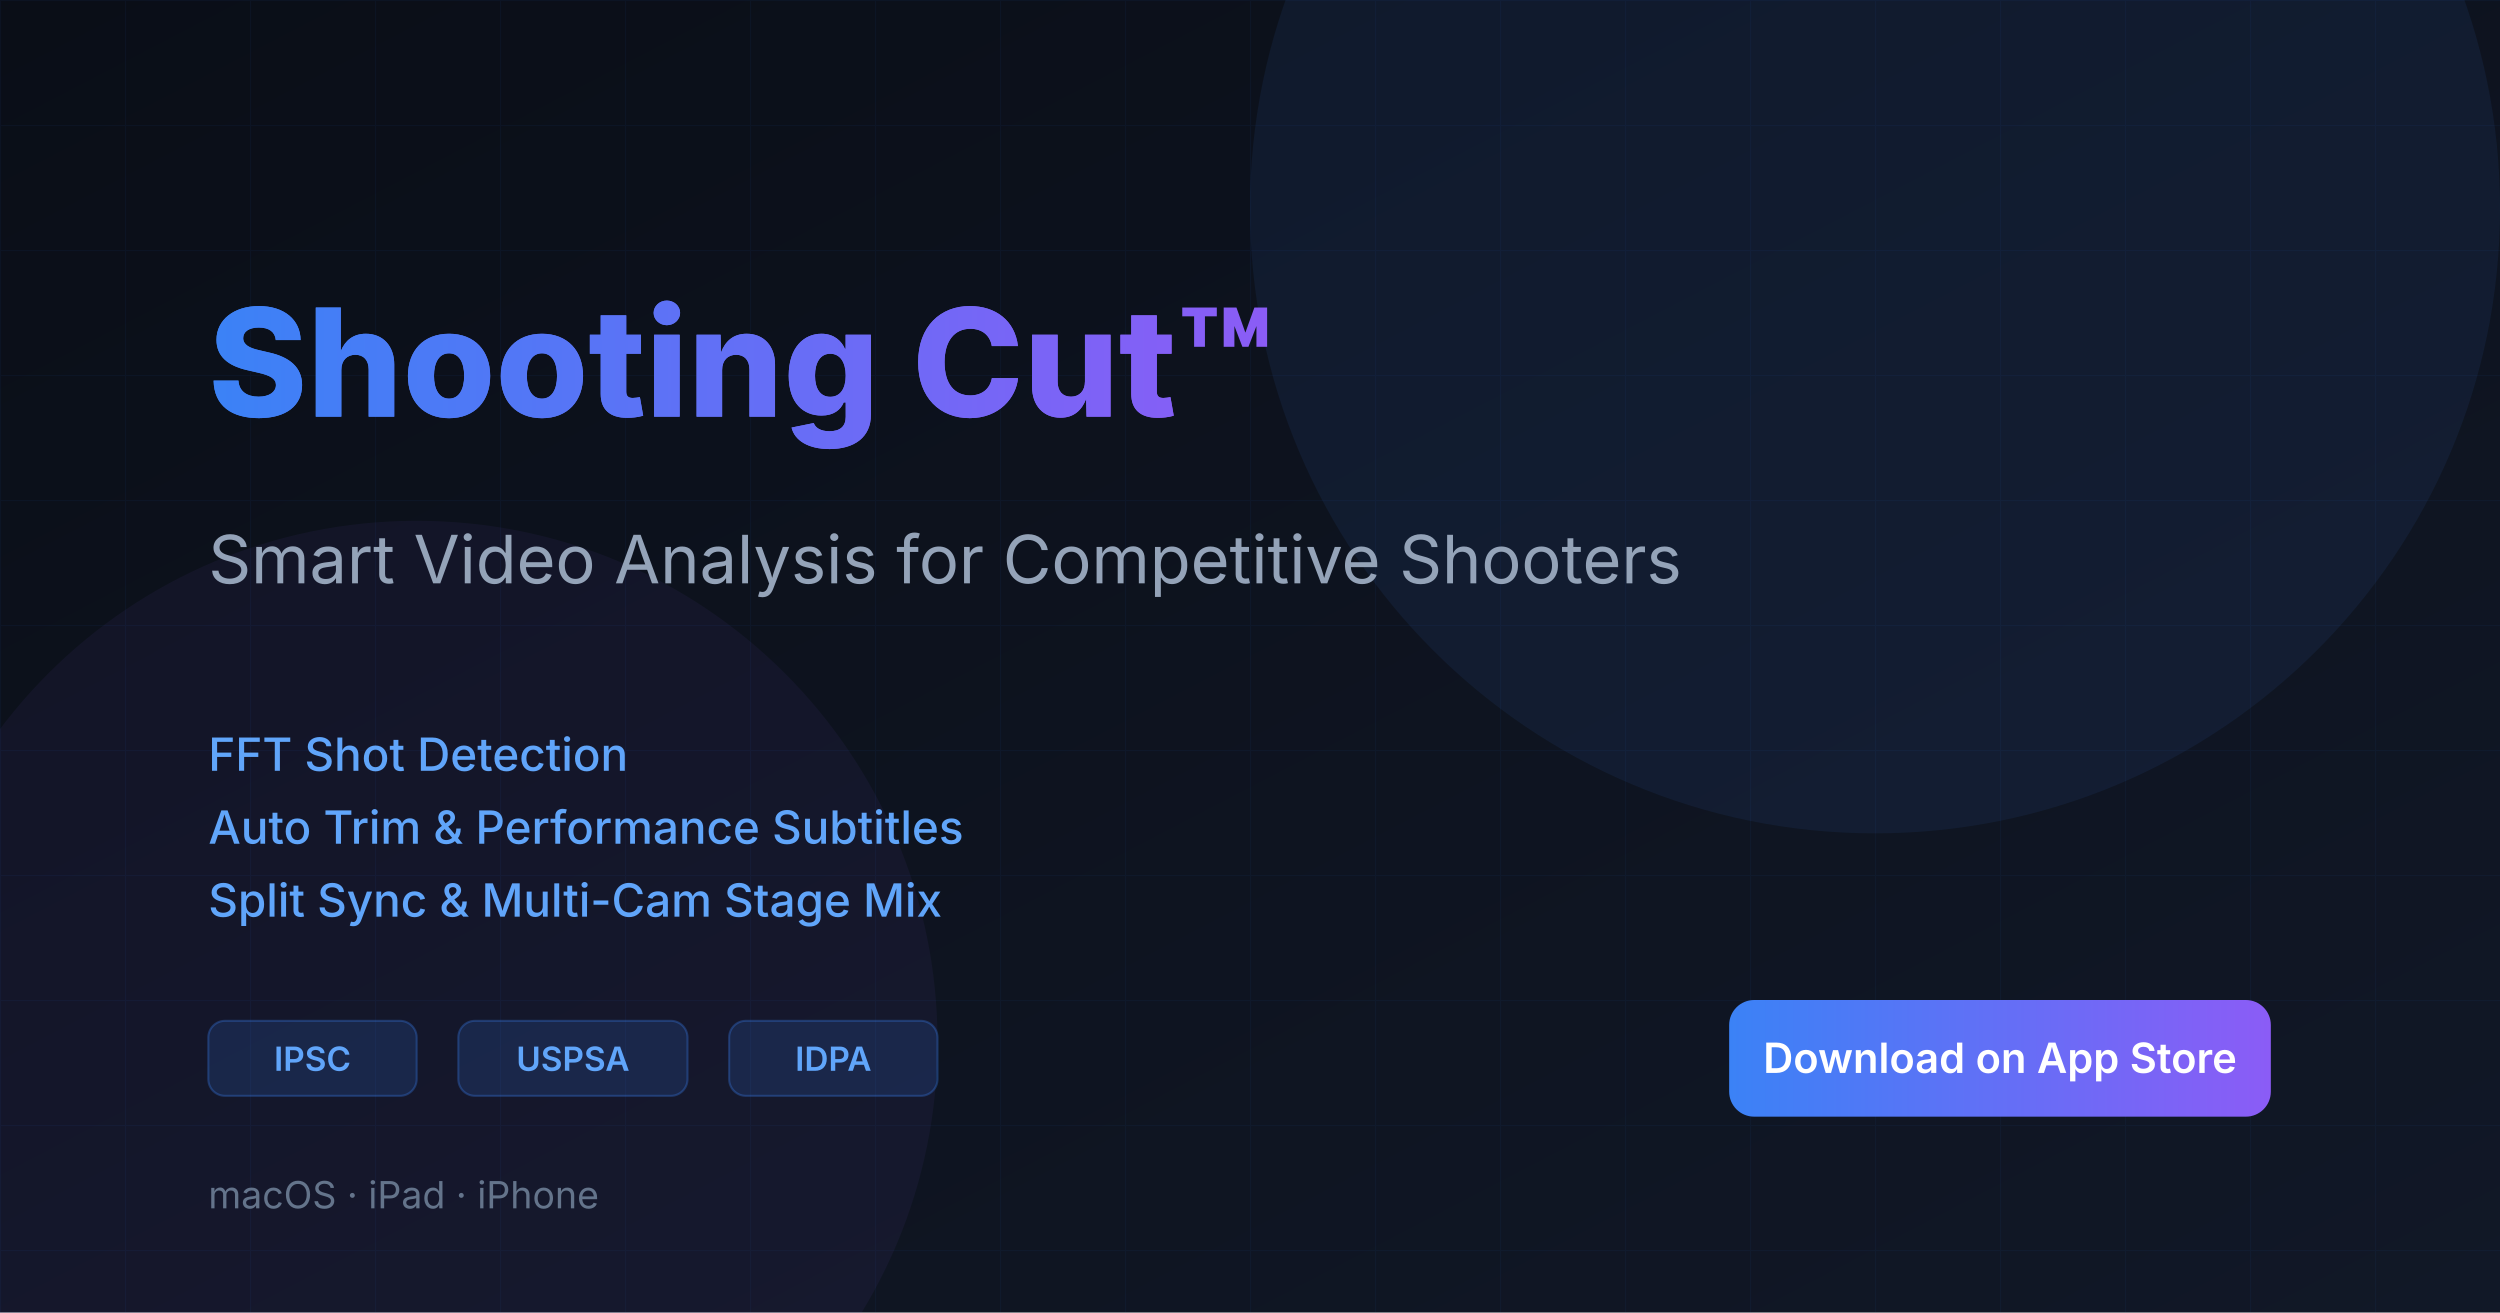
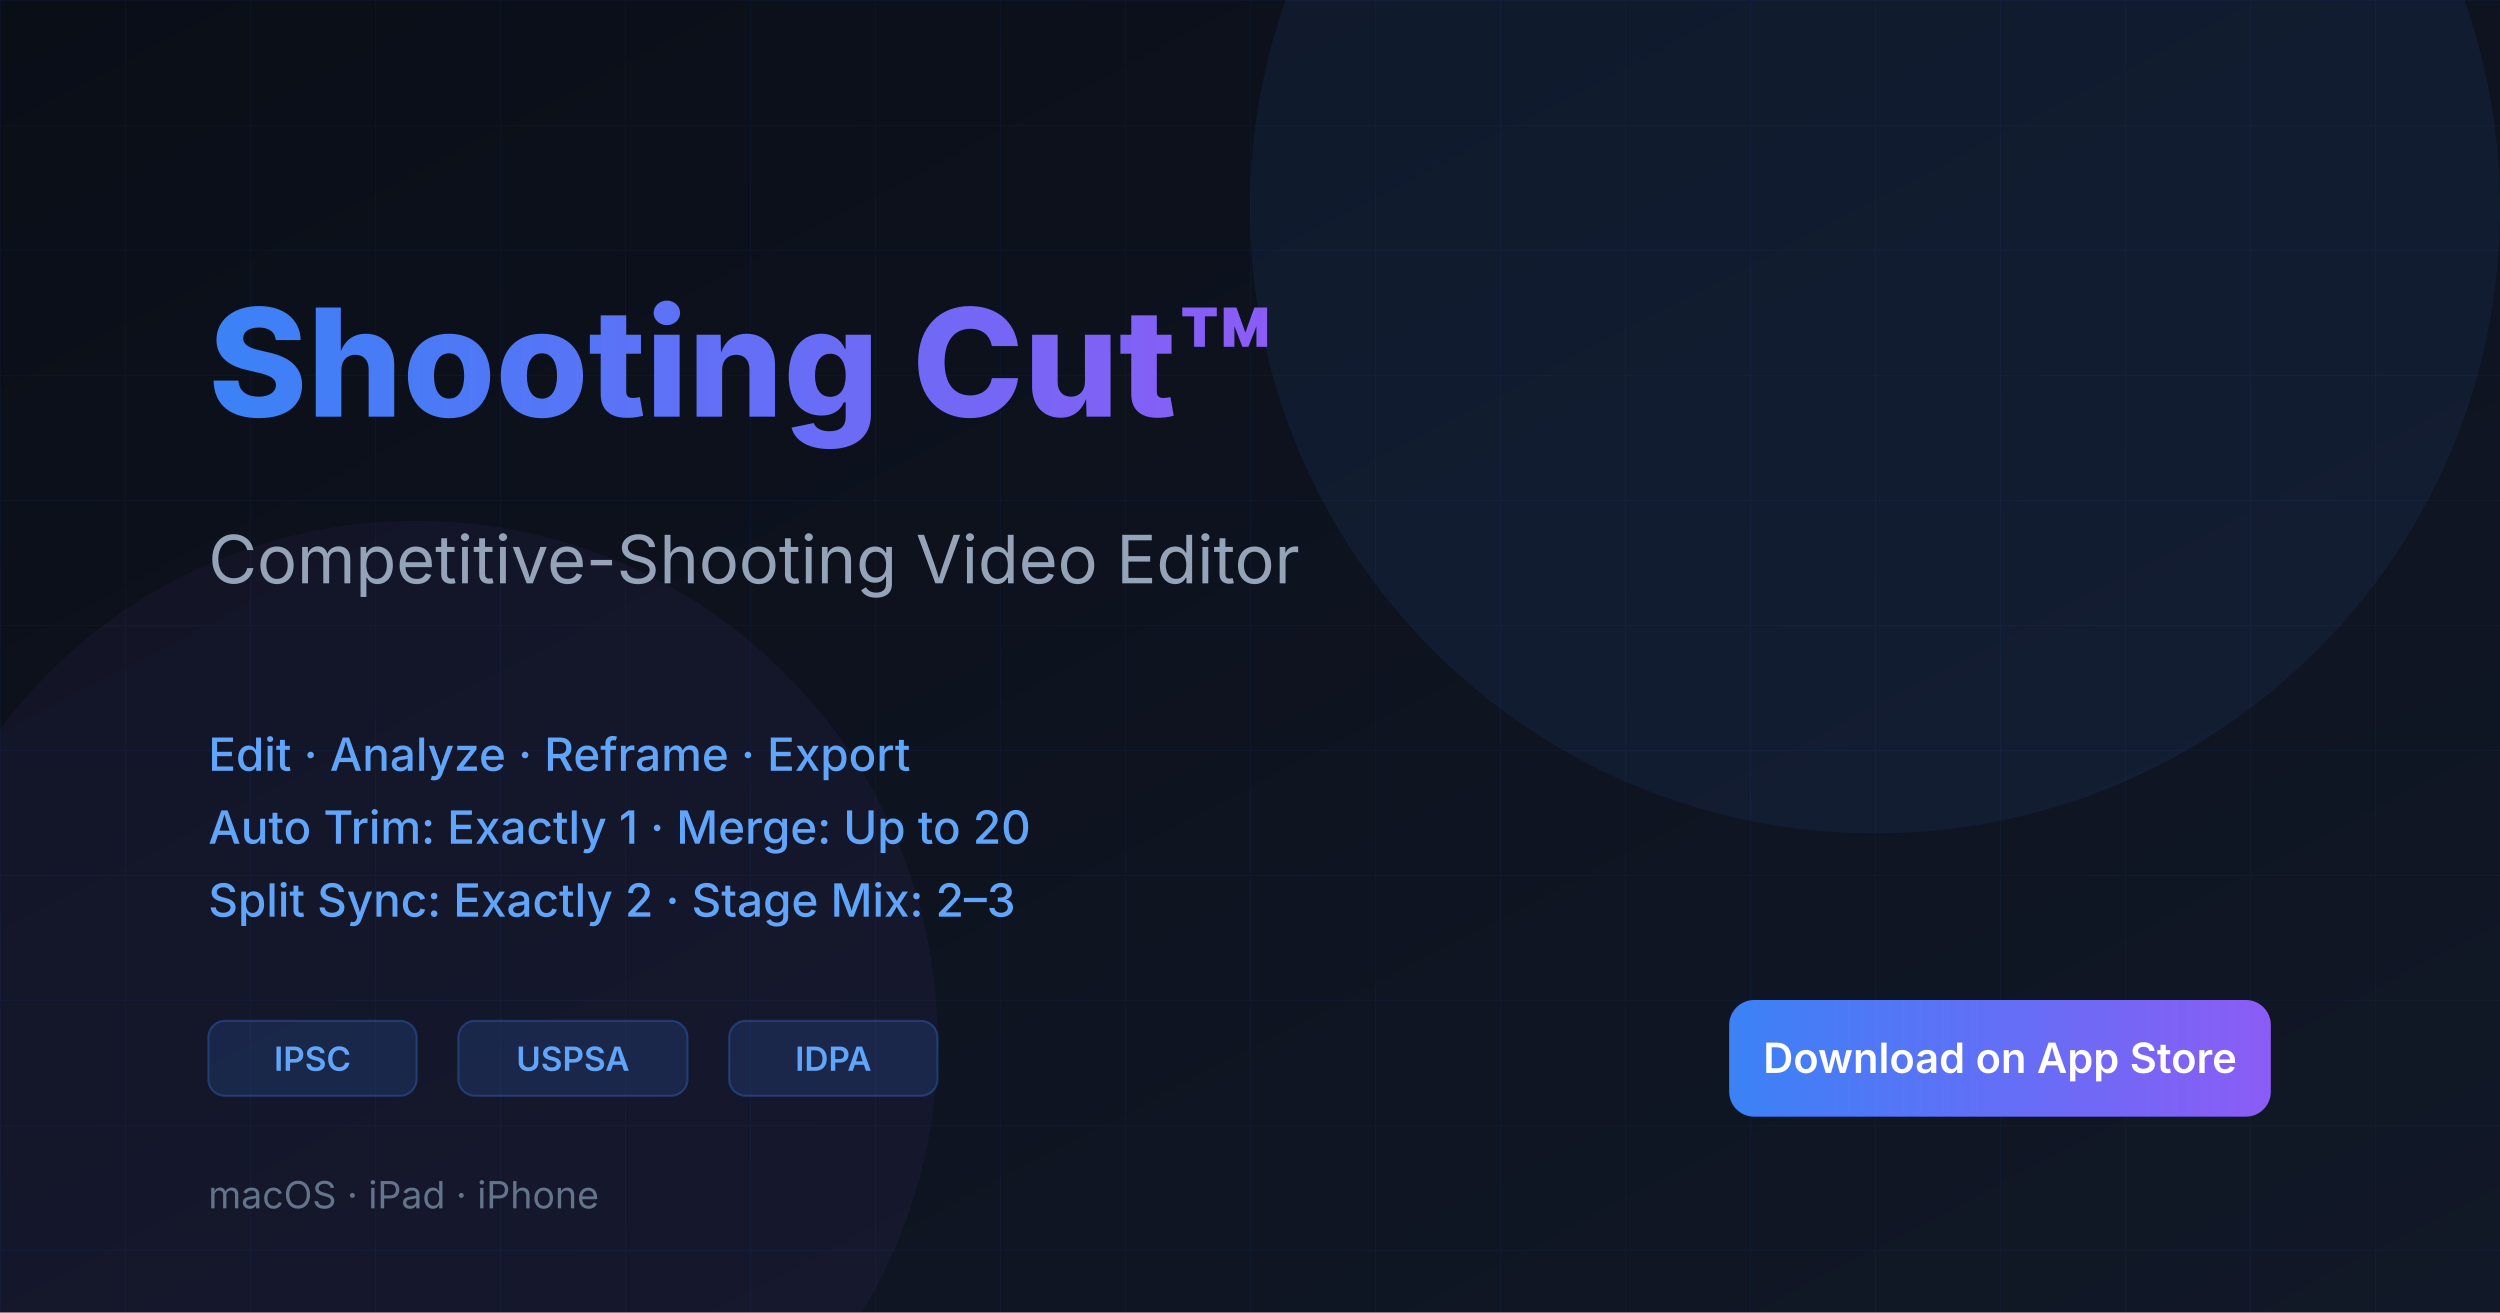
<svg xmlns="http://www.w3.org/2000/svg" width="1200" height="630" viewBox="0 0 1200 630">
  <defs>
    <linearGradient id="bg" x1="0%" y1="0%" x2="100%" y2="100%">
      <stop offset="0%" style="stop-color:#0a0e17" />
      <stop offset="100%" style="stop-color:#111827" />
    </linearGradient>
    <linearGradient id="accent" x1="0%" y1="0%" x2="100%" y2="0%">
      <stop offset="0%" style="stop-color:#3b82f6" />
      <stop offset="100%" style="stop-color:#8b5cf6" />
    </linearGradient>
  </defs>
  <rect width="1200" height="630" fill="url(#bg)" />
  <pattern id="grid" width="60" height="60" patternUnits="userSpaceOnUse">
    <path d="M 60 0 L 0 0 0 60" fill="none" stroke="rgba(59,130,246,0.05)" stroke-width="1" />
  </pattern>
  <rect width="1200" height="630" fill="url(#grid)" />
  <circle cx="900" cy="100" r="300" fill="#3b82f6" opacity="0.08" />
  <circle cx="200" cy="500" r="250" fill="#8b5cf6" opacity="0.06" />
-   <text x="100" y="200" font-family="Inter, -apple-system, sans-serif" font-size="72" font-weight="800" fill="url(#accent)">Shooting Cut</text>
  <text x="100" y="200" font-family="Inter, -apple-system, sans-serif" font-size="72" font-weight="800" fill="url(#accent)">Shooting Cut™</text>
-   <text x="100" y="280" font-family="Inter, sans-serif" font-size="32" font-weight="400" fill="#94a3b8">Smart Video Analysis for Competitive Shooters</text>
-   <text x="100" y="370" font-family="Inter, sans-serif" font-size="22" font-weight="500" fill="#60a5fa">FFT Shot Detection</text>
-   <text x="100" y="405" font-family="Inter, sans-serif" font-size="22" font-weight="500" fill="#60a5fa">Auto Trim &amp; Performance Subtitles</text>
-   <text x="100" y="440" font-family="Inter, sans-serif" font-size="22" font-weight="500" fill="#60a5fa">Split Sync &amp; Multi-Cam Stage Mix</text>
+   <text x="100" y="280" font-family="Inter, sans-serif" font-size="32" font-weight="400" fill="#94a3b8">Competitive-Shooting Video Editor</text>
+   <text x="100" y="370" font-family="Inter, sans-serif" font-size="22" font-weight="500" fill="#60a5fa">Edit · Analyze · Reframe · Export</text>
+   <text x="100" y="405" font-family="Inter, sans-serif" font-size="22" font-weight="500" fill="#60a5fa">Auto Trim: Exactly 1 · Merge: Up to 20</text>
+   <text x="100" y="440" font-family="Inter, sans-serif" font-size="22" font-weight="500" fill="#60a5fa">Split Sync: Exactly 2 · Stage Mix: 2–3</text>
  <rect x="100" y="490" width="100" height="36" rx="8" fill="rgba(59,130,246,0.15)" stroke="rgba(59,130,246,0.3)" stroke-width="1" />
  <text x="150" y="514" font-family="Inter, sans-serif" font-size="16" font-weight="600" fill="#60a5fa" text-anchor="middle">IPSC</text>
  <rect x="220" y="490" width="110" height="36" rx="8" fill="rgba(59,130,246,0.15)" stroke="rgba(59,130,246,0.3)" stroke-width="1" />
  <text x="275" y="514" font-family="Inter, sans-serif" font-size="16" font-weight="600" fill="#60a5fa" text-anchor="middle">USPSA</text>
  <rect x="350" y="490" width="100" height="36" rx="8" fill="rgba(59,130,246,0.15)" stroke="rgba(59,130,246,0.3)" stroke-width="1" />
  <text x="400" y="514" font-family="Inter, sans-serif" font-size="16" font-weight="600" fill="#60a5fa" text-anchor="middle">IDPA</text>
  <text x="100" y="580" font-family="Inter, sans-serif" font-size="18" font-weight="400" fill="#64748b">macOS · iPad · iPhone</text>
  <rect x="830" y="480" width="260" height="56" rx="12" fill="url(#accent)" />
  <text x="960" y="515" font-family="Inter, sans-serif" font-size="20" font-weight="600" fill="white" text-anchor="middle">Download on App Store</text>
</svg>
